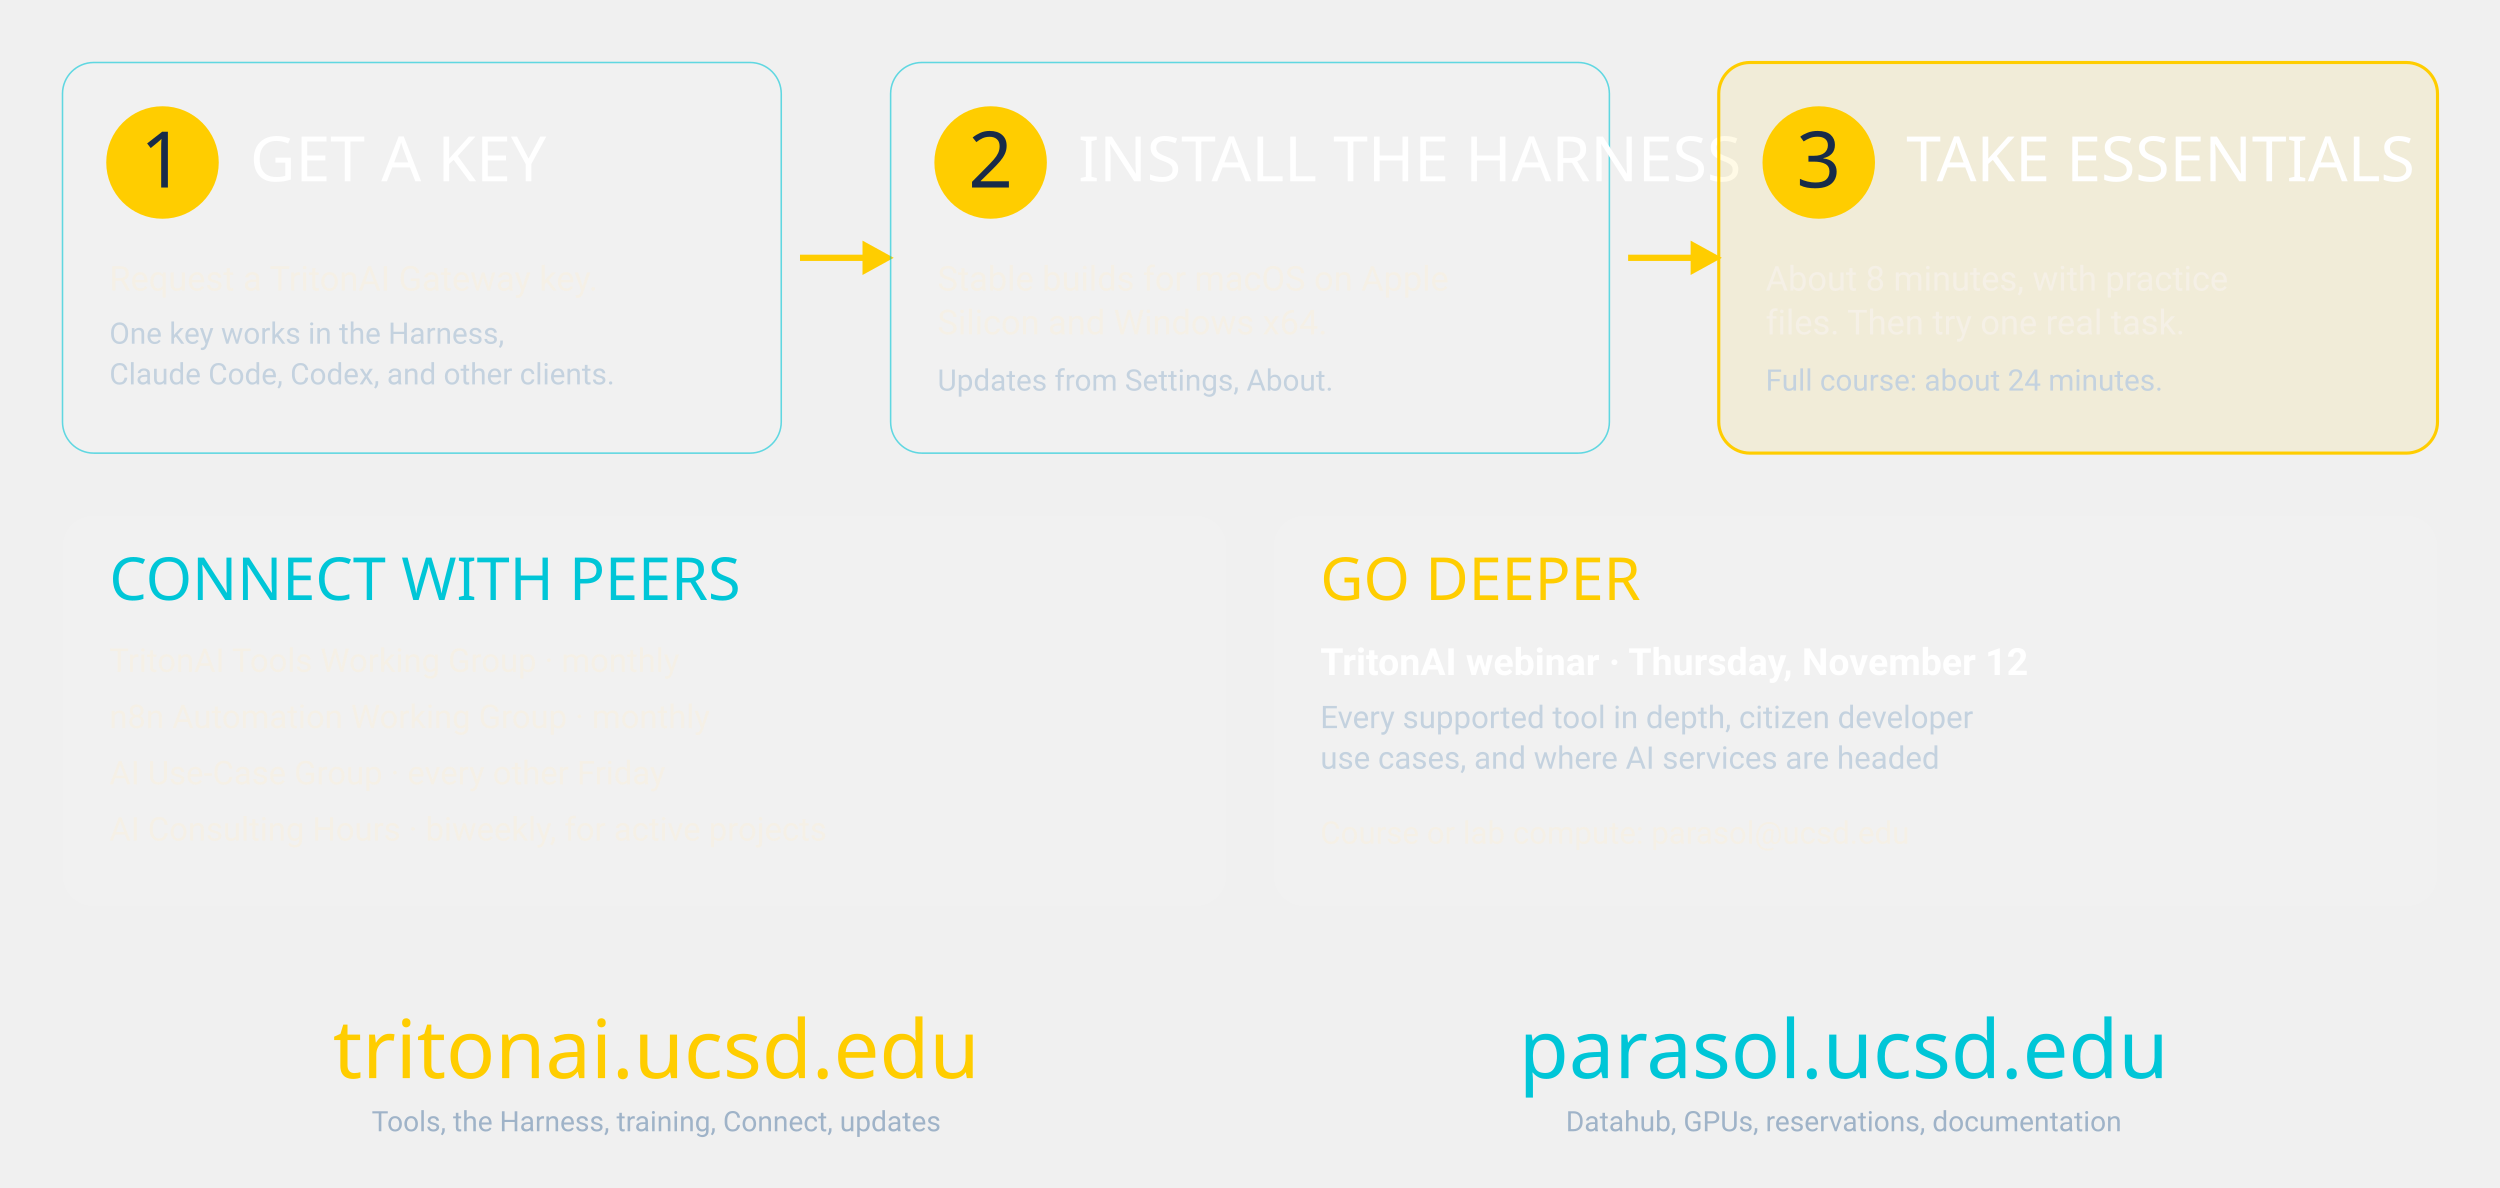
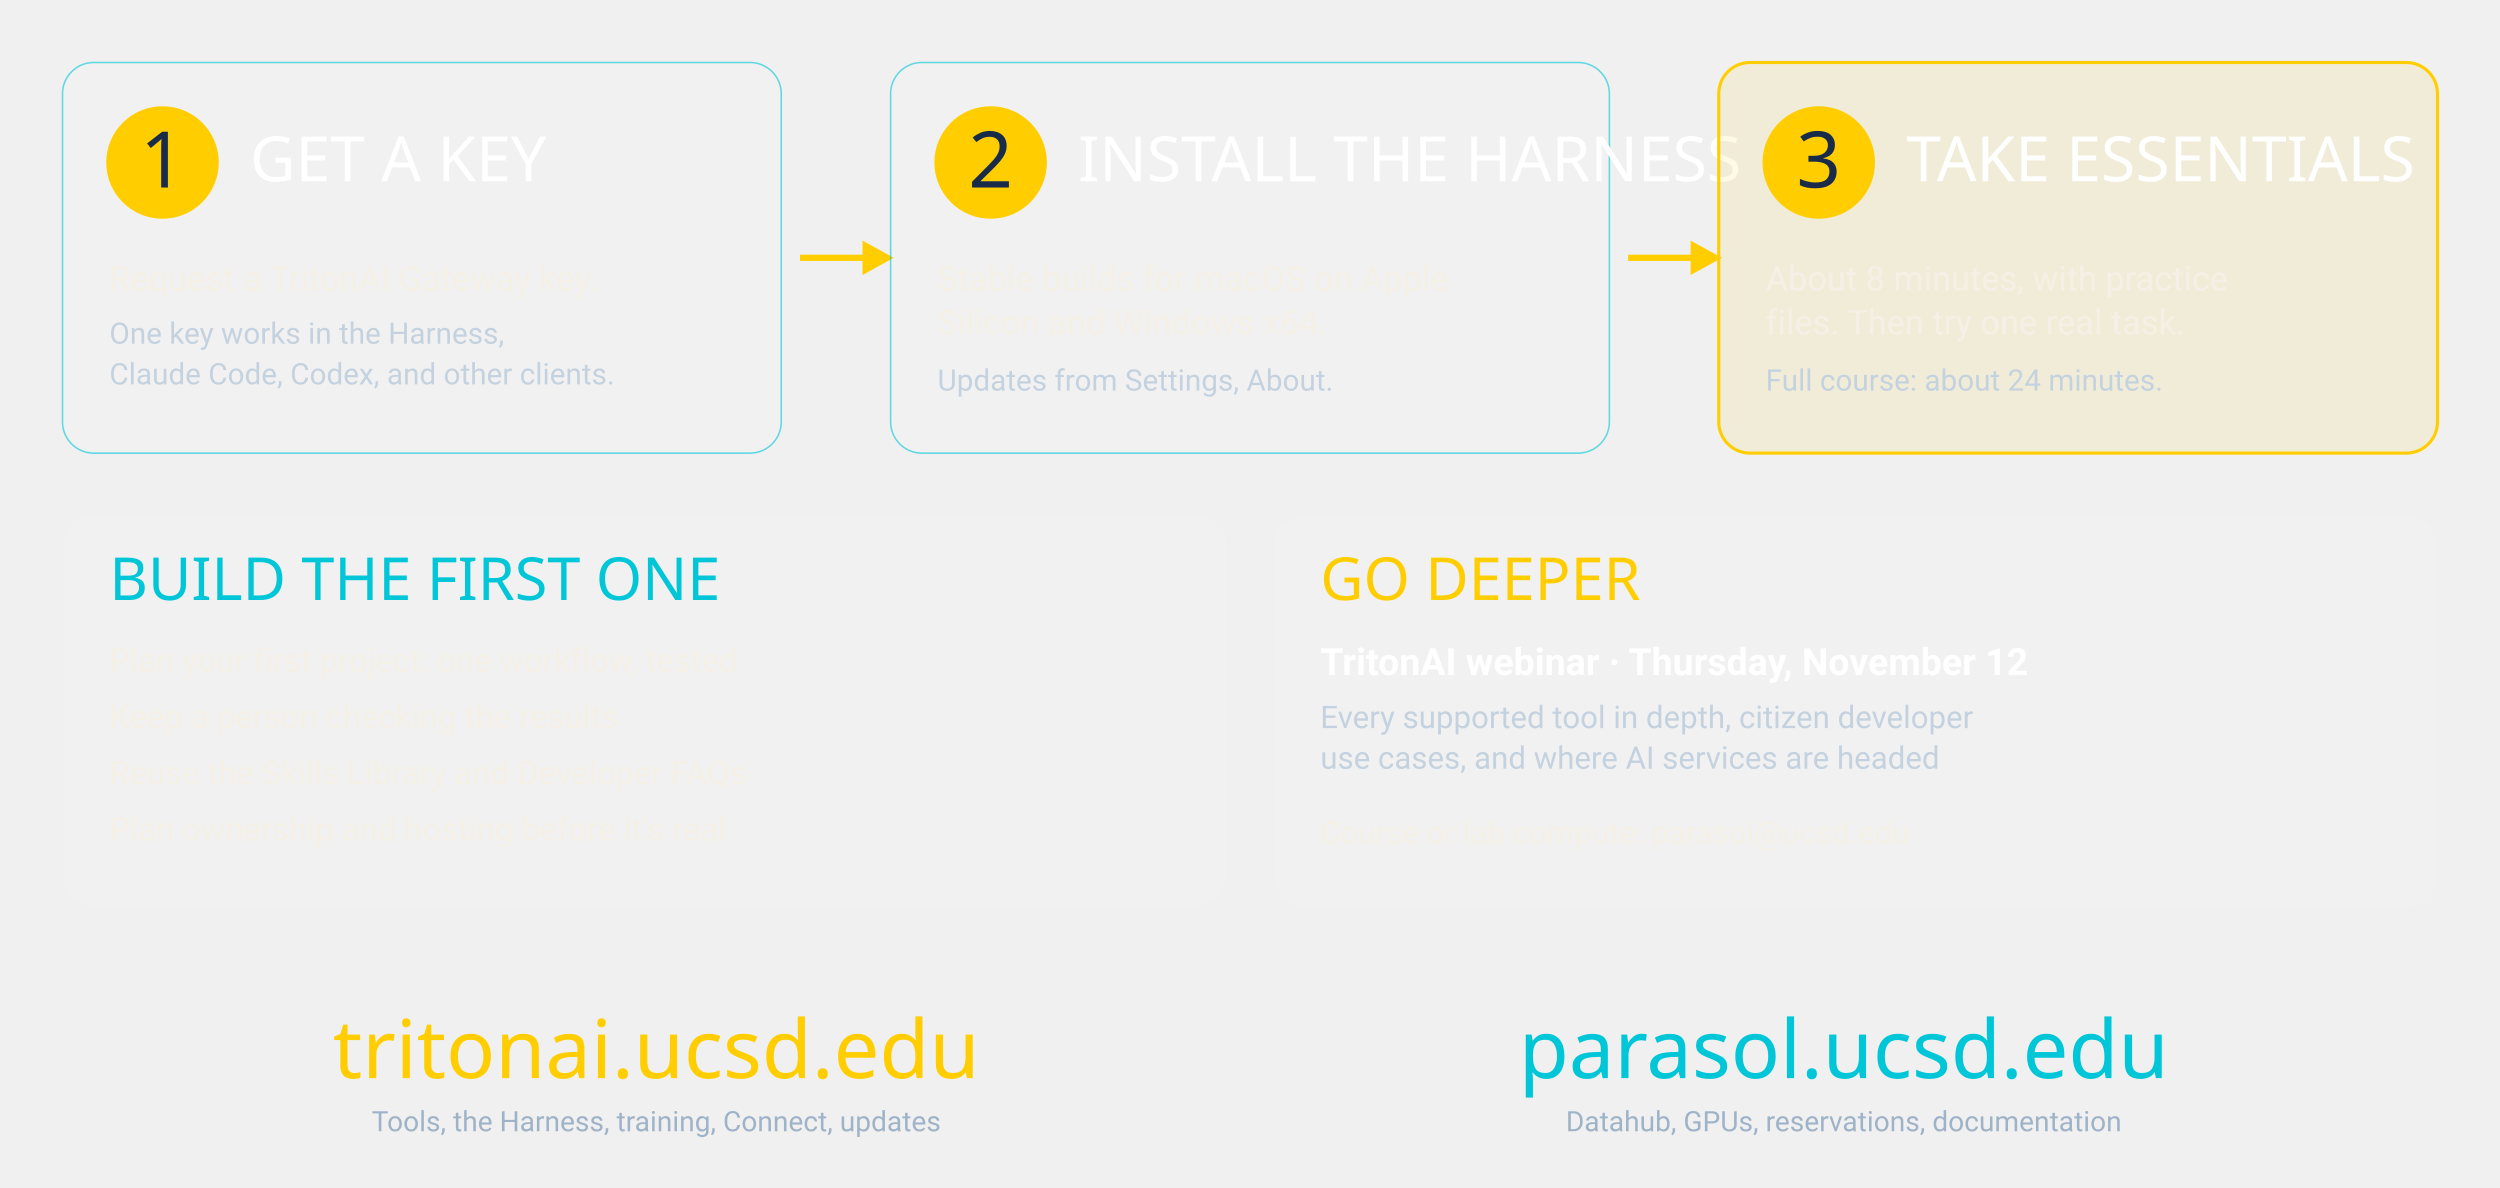
<svg xmlns="http://www.w3.org/2000/svg" viewBox="0 0 1600 760" preserveAspectRatio="xMidYMid meet" font-family="Roboto, Arial, sans-serif">
  <g>
    <rect x="40" y="40" width="460" height="250" rx="20" fill="#ffffff" fill-opacity=".07" stroke="#00C6D7" stroke-opacity=".6" />
    <circle cx="104" cy="104" r="36" fill="#FFCD00" />
    <text x="104" y="120" fill="#182B49" font-family="Teko, sans-serif" font-size="50" text-anchor="middle">1</text>
    <text x="160" y="116" fill="#ffffff" font-family="Teko, sans-serif" font-size="40">GET A KEY</text>
    <text x="70" y="186" fill="#f5f0e6" font-size="22">Request a TritonAI Gateway key.</text>
    <text x="70" y="220" fill="#c4d2df" font-size="19">One key works in the Harness,</text>
    <text x="70" y="246" fill="#c4d2df" font-size="19">Claude Code, Codex, and other clients.</text>
    <path d="M 512 165 L 556 165" stroke="#FFCD00" stroke-width="4" />
    <polygon points="572,165 552,154 552,176" fill="#FFCD00" />
    <rect x="570" y="40" width="460" height="250" rx="20" fill="#ffffff" fill-opacity=".07" stroke="#00C6D7" stroke-opacity=".6" />
    <circle cx="634" cy="104" r="36" fill="#FFCD00" />
    <text x="634" y="120" fill="#182B49" font-family="Teko, sans-serif" font-size="50" text-anchor="middle">2</text>
    <text x="690" y="116" fill="#ffffff" font-family="Teko, sans-serif" font-size="40">INSTALL THE HARNESS</text>
    <text x="600" y="186" fill="#f5f0e6" font-size="22">Stable builds for macOS on Apple</text>
    <text x="600" y="214" fill="#f5f0e6" font-size="22">Silicon and Windows x64.</text>
    <text x="600" y="250" fill="#c4d2df" font-size="19">Updates from Settings, About.</text>
    <path d="M 1042 165 L 1086 165" stroke="#FFCD00" stroke-width="4" />
    <polygon points="1102,165 1082,154 1082,176" fill="#FFCD00" />
    <rect x="1100" y="40" width="460" height="250" rx="20" fill="#FFCD00" fill-opacity=".1" stroke="#FFCD00" stroke-width="2" />
    <circle cx="1164" cy="104" r="36" fill="#FFCD00" />
    <text x="1164" y="120" fill="#182B49" font-family="Teko, sans-serif" font-size="50" text-anchor="middle">3</text>
    <text x="1220" y="116" fill="#ffffff" font-family="Teko, sans-serif" font-size="40">TAKE ESSENTIALS</text>
    <text x="1130" y="186" fill="#f5f0e6" font-size="22">About 8 minutes, with practice</text>
    <text x="1130" y="214" fill="#f5f0e6" font-size="22">files. Then try one real task.</text>
    <text x="1130" y="250" fill="#c4d2df" font-size="19">Full course: about 24 minutes.</text>
  </g>
  <g>
    <rect x="40" y="330" width="745" height="250" rx="20" fill="#ffffff" fill-opacity=".05" />
-     <text x="70" y="384" fill="#00C6D7" font-family="Teko, sans-serif" font-size="38">CONNECT WITH PEERS</text>
+     <text x="70" y="384" fill="#00C6D7" font-family="Teko, sans-serif" font-size="38">BUILD THE FIRST ONE</text>
    <g font-size="21" fill="#f5f0e6">
-       <text x="70" y="430">TritonAI Tools Working Group · monthly</text>
-       <text x="70" y="466">n8n Automation Working Group · monthly</text>
-       <text x="70" y="502">AI Use-Case Group · every other Friday</text>
-       <text x="70" y="538">AI Consulting Hours · biweekly, for active projects</text>
+       <text x="70" y="430">Plan your first project: one workflow, tested</text>
+       <text x="70" y="466">Keep a person checking the results</text>
+       <text x="70" y="502">Reuse the Skills Library and Developer FAQs</text>
+       <text x="70" y="538">Plan ownership and hosting before it's real</text>
    </g>
    <rect x="815" y="330" width="745" height="250" rx="20" fill="#ffffff" fill-opacity=".05" />
    <text x="845" y="384" fill="#FFCD00" font-family="Teko, sans-serif" font-size="38">GO DEEPER</text>
    <text x="845" y="432" fill="#ffffff" font-size="24" font-weight="700">TritonAI webinar · Thursday, November 12</text>
    <text x="845" y="466" fill="#c4d2df" font-size="20">Every supported tool in depth, citizen developer</text>
    <text x="845" y="492" fill="#c4d2df" font-size="20">use cases, and where AI services are headed</text>
    <text x="845" y="540" fill="#f5f0e6" font-size="20">Course or lab compute: parasol@ucsd.edu</text>
  </g>
  <g font-family="Teko, sans-serif" font-size="52">
    <text x="420" y="690" fill="#FFCD00" text-anchor="middle">tritonai.ucsd.edu</text>
    <text x="1180" y="690" fill="#00C6D7" text-anchor="middle">parasol.ucsd.edu</text>
  </g>
  <g font-size="18" fill="#9fb3c8" text-anchor="middle">
    <text x="420" y="724">Tools, the Harness, training, Connect, updates</text>
    <text x="1180" y="724">Datahub, GPUs, reservations, documentation</text>
  </g>
</svg>
